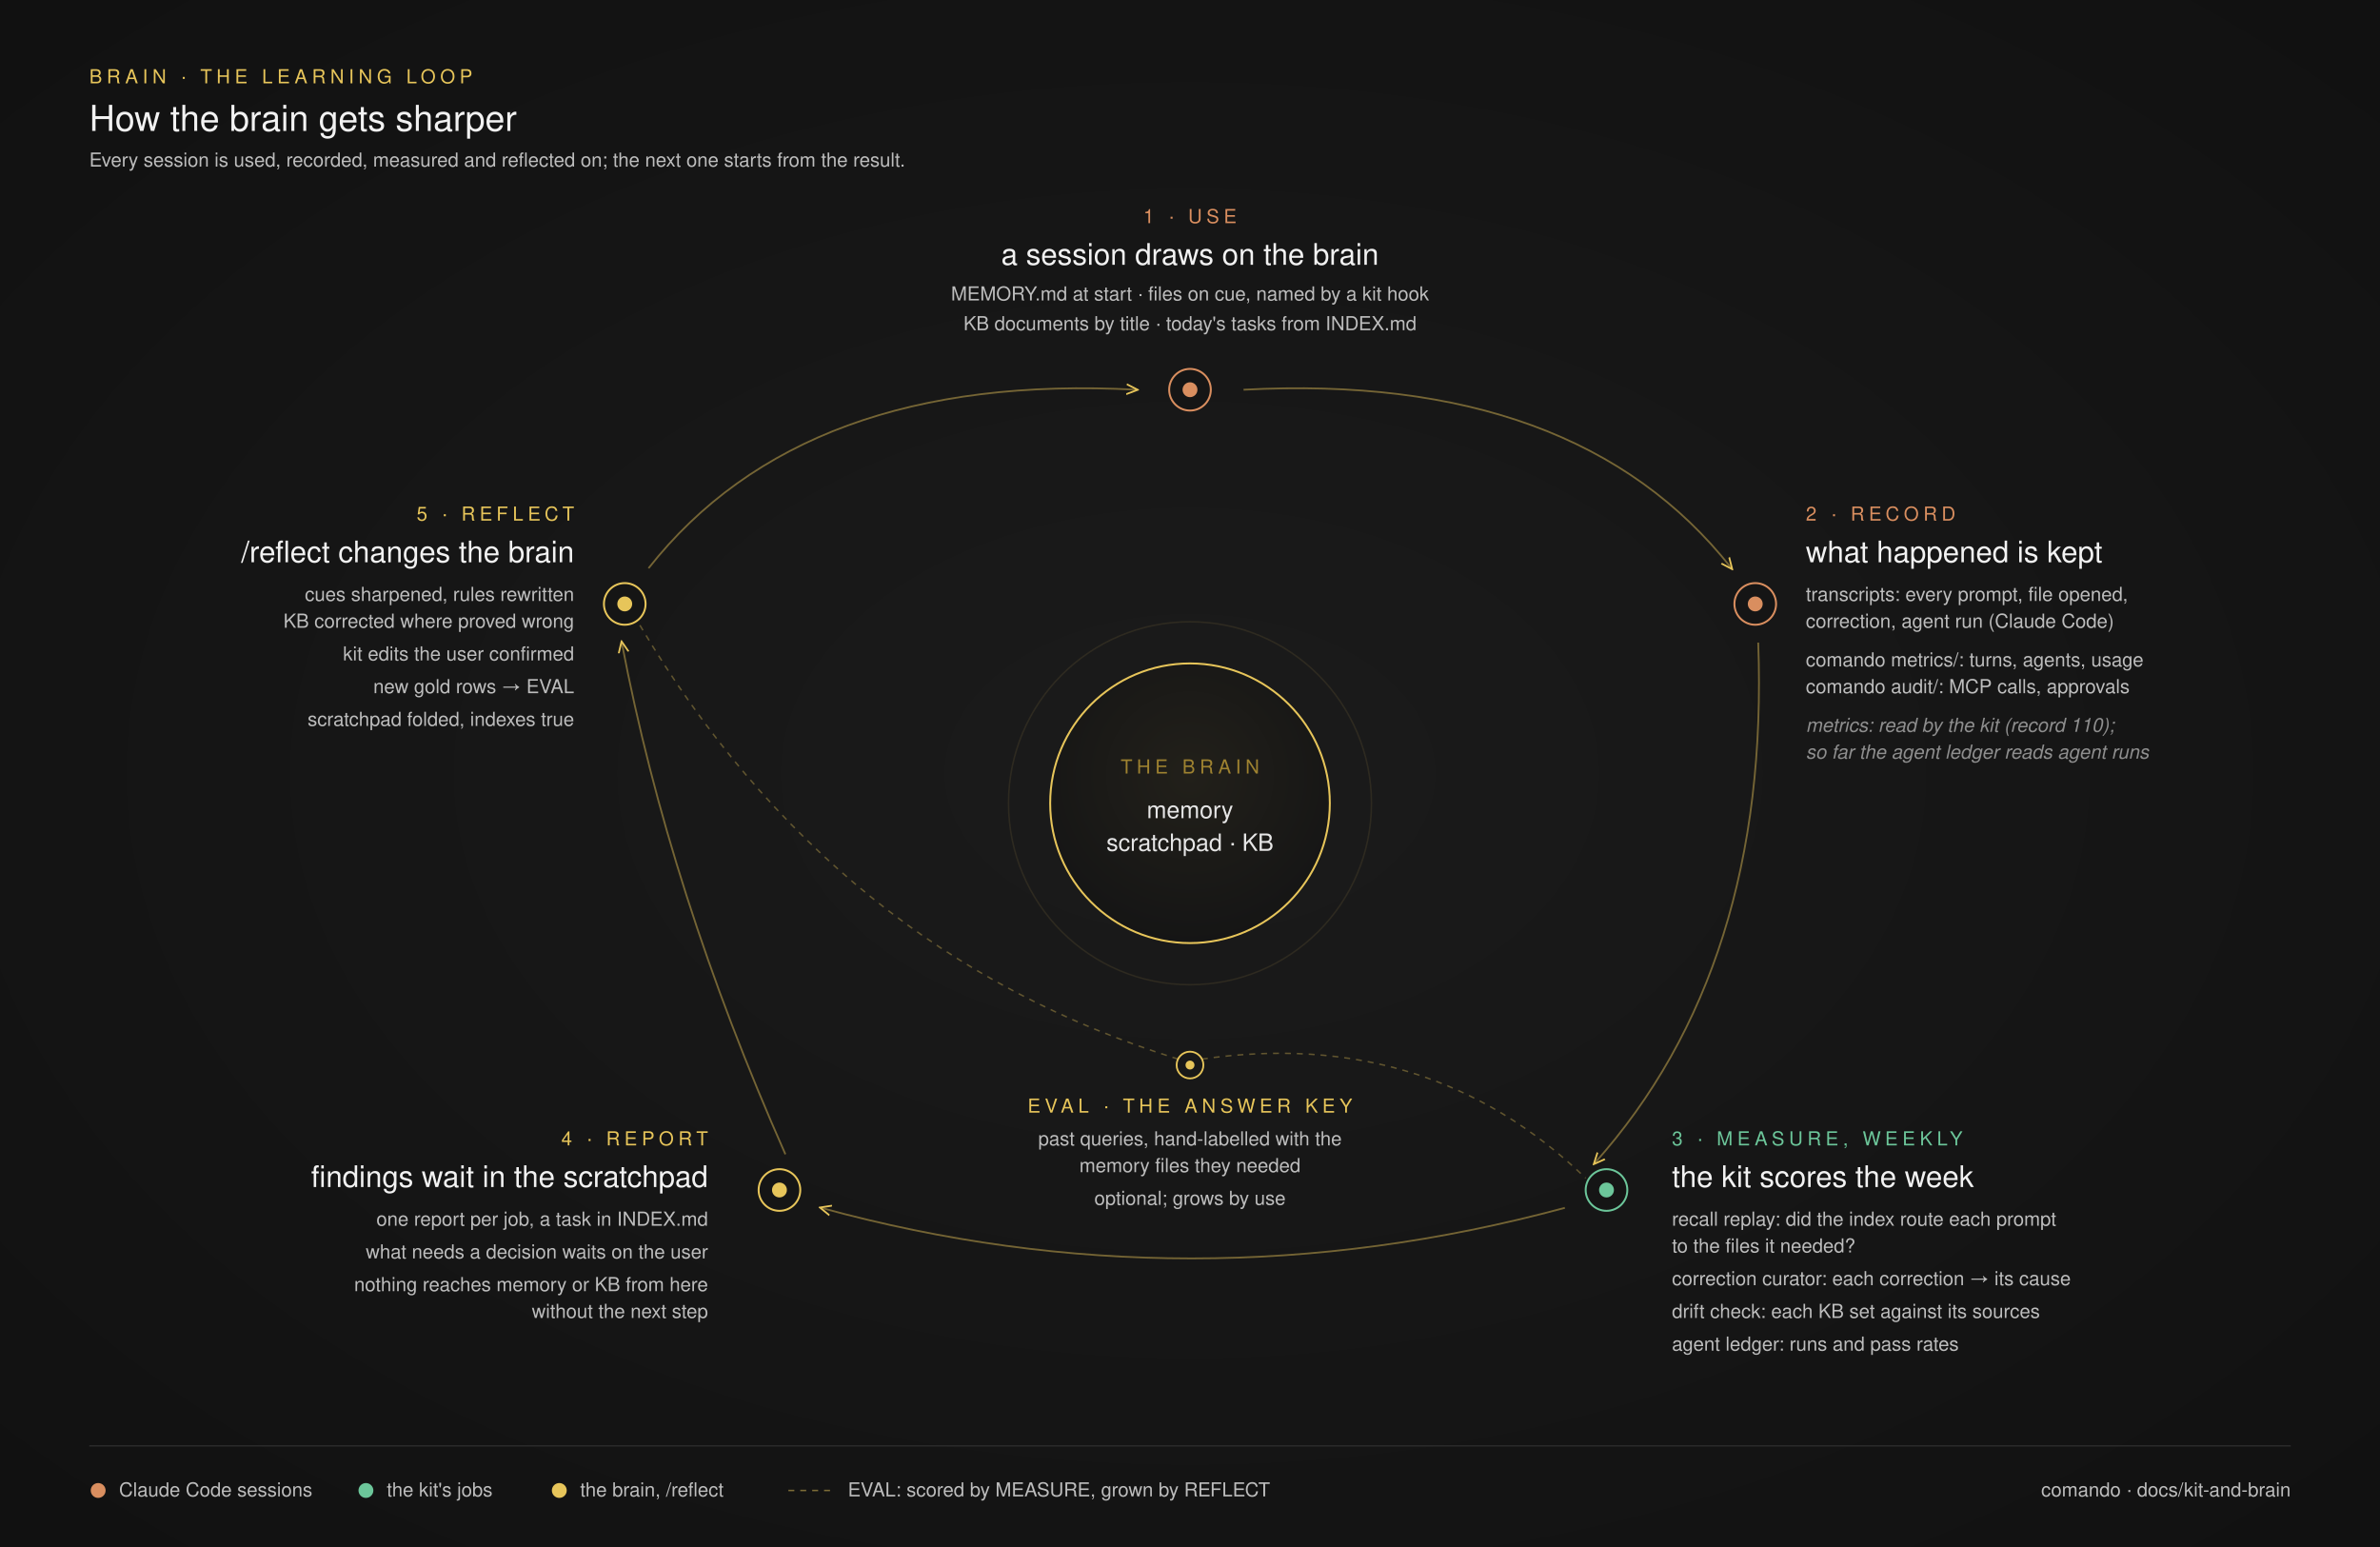
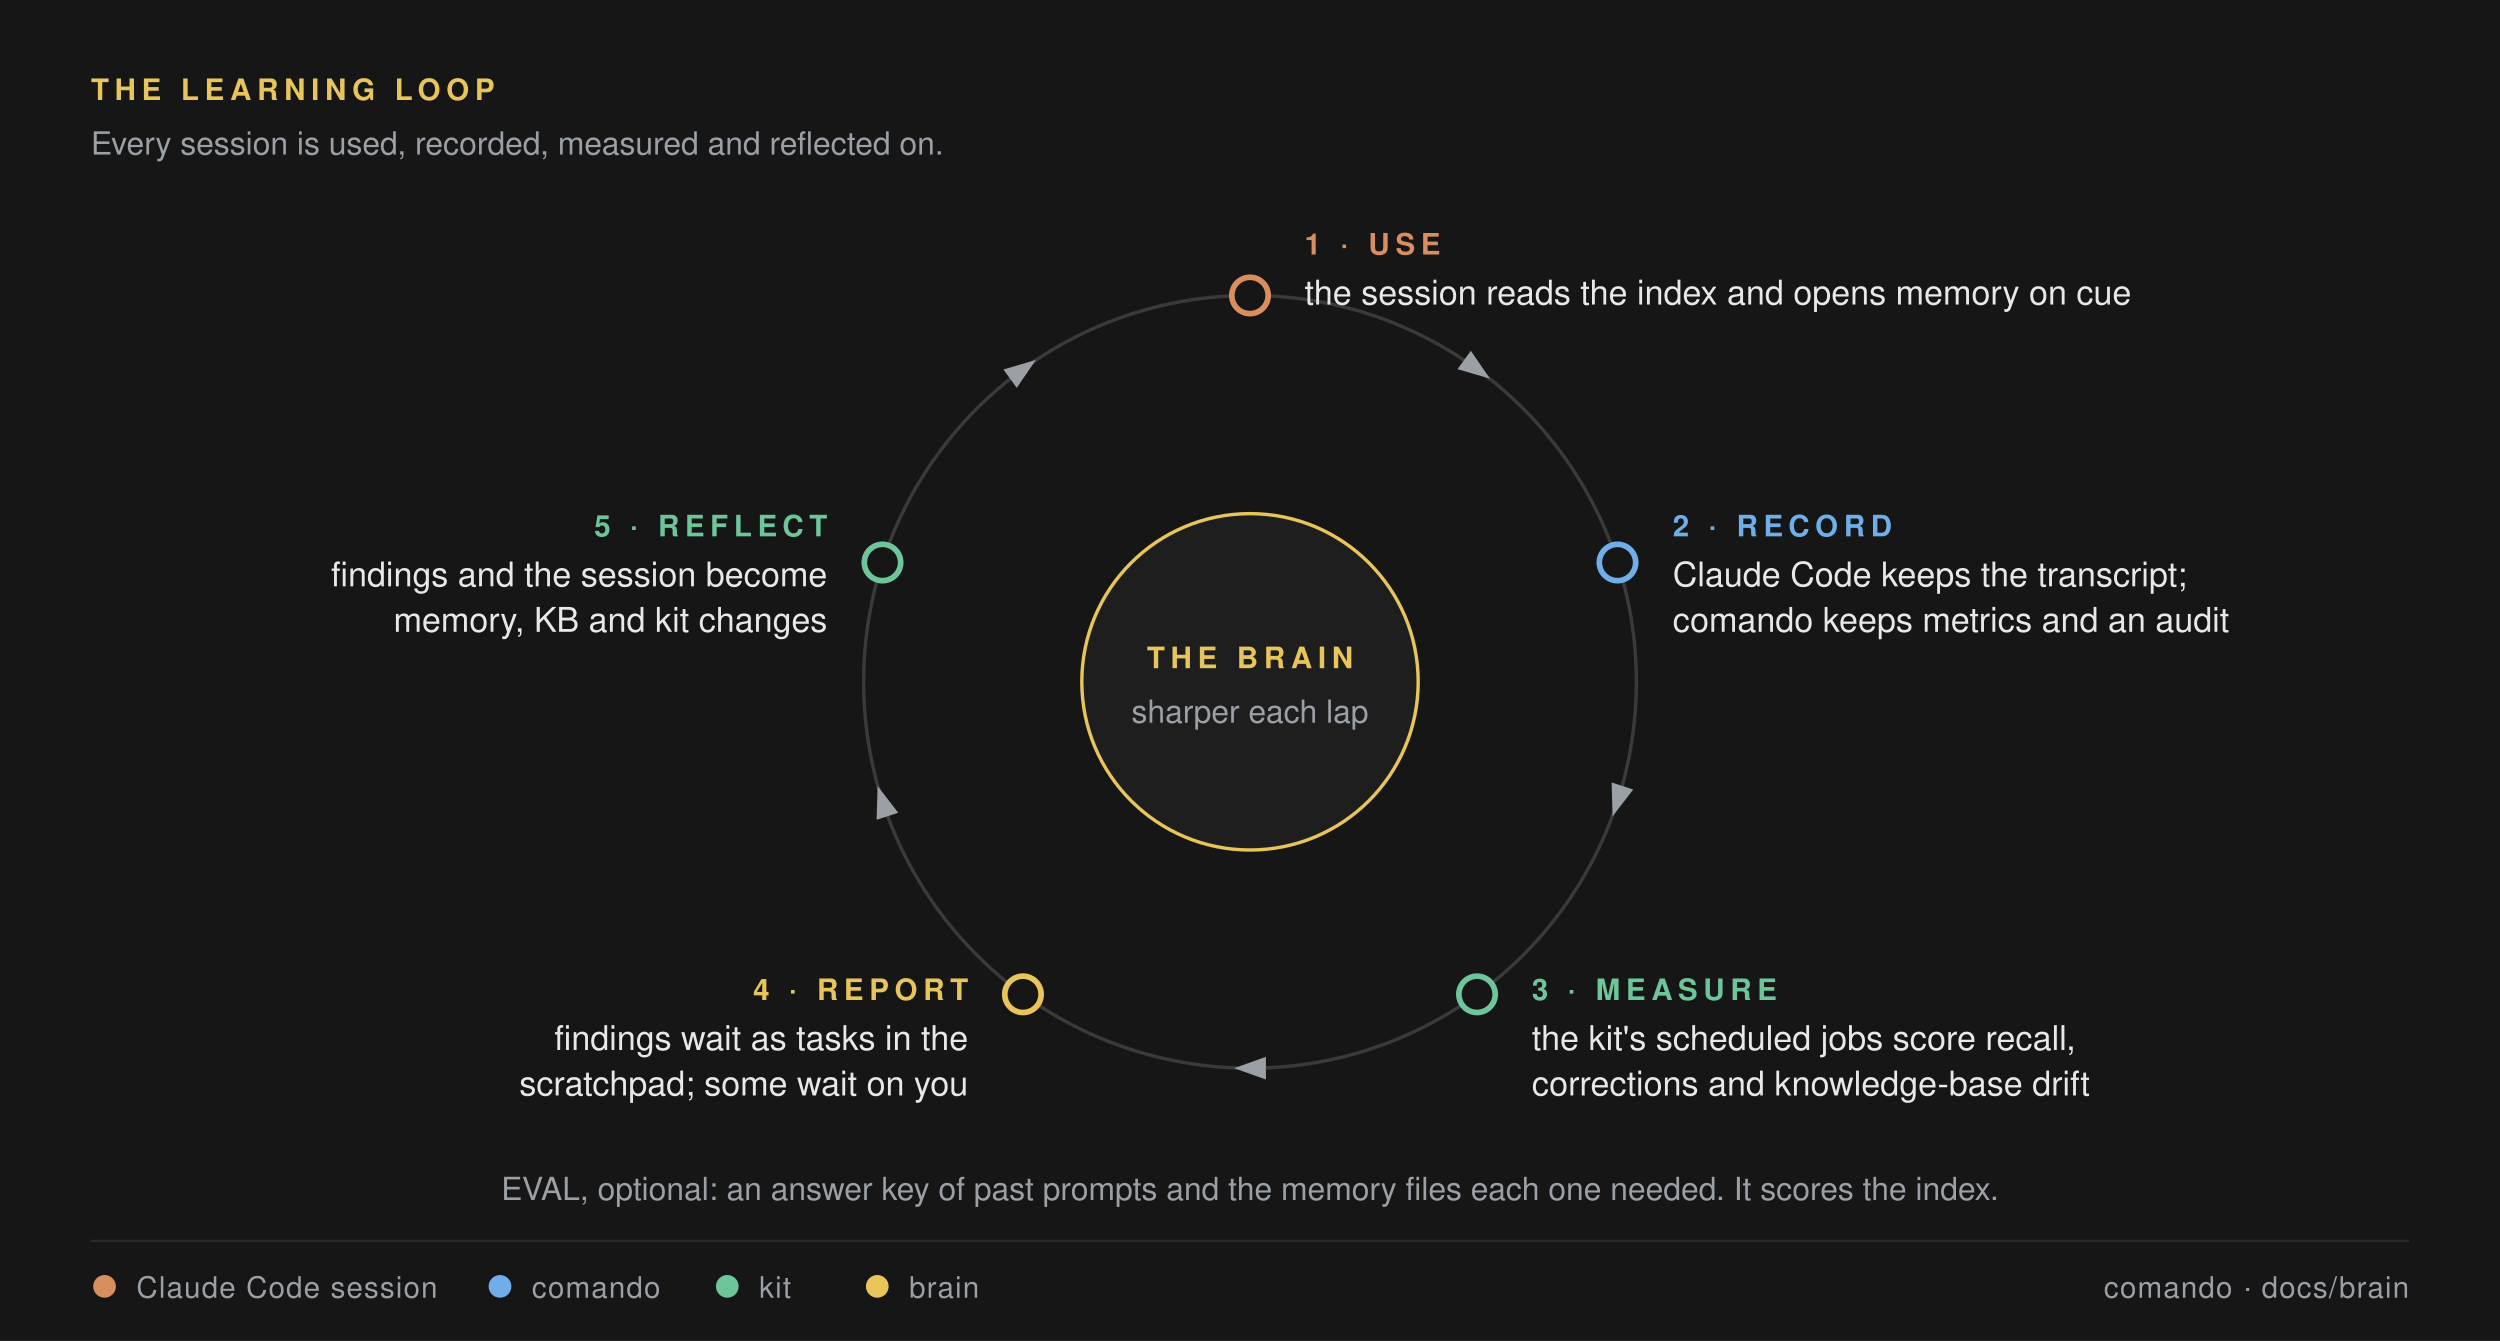
- <svg xmlns="http://www.w3.org/2000/svg" width="1600" height="1040" viewBox="0 0 1600 1040" font-family="Helvetica Neue, Helvetica, Arial, sans-serif">
+ <svg xmlns="http://www.w3.org/2000/svg" width="1100" height="590" viewBox="0 0 1100 590" font-family="-apple-system, Segoe UI, Helvetica, Arial, sans-serif" role="img" aria-labelledby="t">
  <defs>
-     <radialGradient id="bg" cx="50%" cy="50%" r="75%">
-       <stop offset="0" stop-color="#1B1B1B" />
-       <stop offset="1" stop-color="#101010" />
-     </radialGradient>
-     <radialGradient id="core" cx="50%" cy="40%" r="60%">
-       <stop offset="0" stop-color="#22201A" />
-       <stop offset="1" stop-color="#151515" />
-     </radialGradient>
-     <marker id="a" viewBox="0 0 10 10" refX="8" refY="5" markerWidth="7" markerHeight="7" orient="auto">
-       <path d="M0,1 L9,5 L0,9" fill="none" stroke="#E7C55A" stroke-width="1.4" />
-     </marker>
    <style>
-       .cap{font-size:13px;font-weight:500;letter-spacing:3px}
-       .h{font-size:24px;font-weight:300;fill:#F2F2F2}
-       .t{font-size:20px;font-weight:300;fill:#F2F2F2}
-       .s{font-size:13px;font-weight:300;fill:#BDBDBD}
-       .q{font-size:13px;font-weight:300;fill:#8E8E8E;font-style:italic}
-       .m{font-family:Menlo, monospace;font-size:12px;fill:#9A9A9A}
-       .arc{fill:none;stroke:#E7C55A;stroke-opacity:.45;stroke-width:1.2;marker-end:url(#a)}
-       .link{fill:none;stroke:#E7C55A;stroke-opacity:.35;stroke-width:1;stroke-dasharray:4 4}
+       .cap{font-size:13px;font-weight:600;letter-spacing:2.5px}
+       .t{font-size:15px;fill:#E8E8E8}
+       .s{font-size:14px;fill:#9AA0A6}
+       .foot{font-size:13px;fill:#9AA0A6;letter-spacing:.5px}
    </style>
  </defs>
-   <rect width="1600" height="1040" fill="url(#bg)" />
-   <text x="60" y="56" class="cap" fill="#E7C55A">BRAIN · THE LEARNING LOOP</text>
-   <text x="60" y="88" class="h">How the brain gets sharper</text>
-   <text x="60" y="112" class="s">Every session is used, recorded, measured and reflected on; the next one starts from the result.</text>
-   <path d="M836,262 Q1060,250 1164,382" class="arc" />
-   <path d="M1182,432 Q1190,650 1072,782" class="arc" />
-   <path d="M1052,812 Q800,880 552,812" class="arc" />
-   <path d="M528,776 Q450,600 418,432" class="arc" />
-   <path d="M436,382 Q540,250 764,262" class="arc" />
-   <g>
-     <circle cx="800" cy="262" r="14" fill="#151515" stroke="#D98E5F" stroke-width="1.3" />
-     <circle cx="800" cy="262" r="5" fill="#D98E5F" />
-     <circle cx="1180" cy="406" r="14" fill="#151515" stroke="#D98E5F" stroke-width="1.3" />
-     <circle cx="1180" cy="406" r="5" fill="#D98E5F" />
-     <circle cx="1080" cy="800" r="14" fill="#151515" stroke="#6CC69A" stroke-width="1.3" />
-     <circle cx="1080" cy="800" r="5" fill="#6CC69A" />
-     <circle cx="524" cy="800" r="14" fill="#151515" stroke="#E7C55A" stroke-width="1.3" />
-     <circle cx="524" cy="800" r="5" fill="#E7C55A" />
-     <circle cx="420" cy="406" r="14" fill="#151515" stroke="#E7C55A" stroke-width="1.3" />
-     <circle cx="420" cy="406" r="5" fill="#E7C55A" />
+   <rect width="1100" height="590" fill="#161616" />
+   <text x="40" y="44" class="cap" fill="#E7C55A">THE LEARNING LOOP</text>
+   <text x="40" y="68" class="s">Every session is used, recorded, measured and reflected on.</text>
+   <circle cx="550" cy="300" r="170" fill="none" stroke="#3A3A3A" stroke-width="1.5" />
+   <g fill="#9AA0A6">
+     <path d="M-7,-5 L7,0 L-7,5 Z" transform="translate(649.9,162.5) rotate(36)" />
+     <path d="M-7,-5 L7,0 L-7,5 Z" transform="translate(711.7,352.5) rotate(108)" />
+     <path d="M-7,-5 L7,0 L-7,5 Z" transform="translate(550,470) rotate(180)" />
+     <path d="M-7,-5 L7,0 L-7,5 Z" transform="translate(388.3,352.5) rotate(252)" />
+     <path d="M-7,-5 L7,0 L-7,5 Z" transform="translate(450.1,162.5) rotate(324)" />
  </g>
-   <circle cx="800" cy="540" r="122" fill="none" stroke="#E7C55A" stroke-opacity=".10" />
-   <circle cx="800" cy="540" r="94" fill="url(#core)" stroke="#E7C55A" stroke-width="1.3" />
-   <text x="800" y="520" text-anchor="middle" class="cap" fill="#9E8230">THE BRAIN</text>
-   <text x="800" y="550" text-anchor="middle" font-size="16" font-weight="300" fill="#E6E6E6">memory</text>
-   <text x="800" y="572" text-anchor="middle" font-size="16" font-weight="300" fill="#E6E6E6">scratchpad · KB</text>
-   <circle cx="800" cy="716" r="9" fill="none" stroke="#E7C55A" stroke-width="1.2" />
-   <circle cx="800" cy="716" r="3" fill="#E7C55A" />
-   <path d="M808,712 Q960,690 1066,792" class="link" />
-   <path d="M792,712 Q560,640 430,420" class="link" />
-   <g text-anchor="middle">
-     <text x="800" y="748" class="cap" fill="#E7C55A">EVAL · THE ANSWER KEY</text>
-     <text x="800" y="770" class="s">past queries, hand-labelled with the</text>
-     <text x="800" y="788" class="s">memory files they needed</text>
-     <text x="800" y="810" class="s">optional; grows by use</text>
+   <circle cx="550" cy="300" r="74" fill="#1E1E1E" stroke="#E7C55A" stroke-width="1.5" />
+   <text x="550" y="294" text-anchor="middle" class="cap" fill="#E7C55A">THE BRAIN</text>
+   <text x="550" y="318" text-anchor="middle" class="s" fill="#E8E8E8">sharper each lap</text>
+   <circle cx="550" cy="130" r="8" fill="#161616" stroke="#D98E5F" stroke-width="2.5" />
+   <circle cx="711.7" cy="247.5" r="8" fill="#161616" stroke="#6FAEE8" stroke-width="2.5" />
+   <circle cx="649.9" cy="437.5" r="8" fill="#161616" stroke="#6CC69A" stroke-width="2.5" />
+   <circle cx="450.1" cy="437.5" r="8" fill="#161616" stroke="#E7C55A" stroke-width="2.5" />
+   <circle cx="388.3" cy="247.5" r="8" fill="#161616" stroke="#6CC69A" stroke-width="2.5" />
+   <text x="574" y="112" class="cap" fill="#D98E5F">1 · USE</text>
+   <text x="574" y="134" class="t">the session reads the index and opens memory on cue</text>
+   <text x="736" y="236" class="cap" fill="#6FAEE8">2 · RECORD</text>
+   <text x="736" y="258" class="t">Claude Code keeps the transcript;</text>
+   <text x="736" y="278" class="t">comando keeps metrics and an audit</text>
+   <text x="674" y="440" class="cap" fill="#6CC69A">3 · MEASURE</text>
+   <text x="674" y="462" class="t">the kit's scheduled jobs score recall,</text>
+   <text x="674" y="482" class="t">corrections and knowledge-base drift</text>
+   <g text-anchor="end">
+     <text x="426" y="440" class="cap" fill="#E7C55A">4 · REPORT</text>
+     <text x="426" y="462" class="t">findings wait as tasks in the</text>
+     <text x="426" y="482" class="t">scratchpad; some wait on you</text>
+     <text x="364" y="236" class="cap" fill="#6CC69A">5 · REFLECT</text>
+     <text x="364" y="258" class="t">findings and the session become</text>
+     <text x="364" y="278" class="t">memory, KB and kit changes</text>
  </g>
-   <g text-anchor="middle">
-     <text x="800" y="150" class="cap" fill="#D98E5F">1 · USE</text>
-     <text x="800" y="178" class="t">a session draws on the brain</text>
-     <text x="800" y="202" class="s">MEMORY.md at start · files on cue, named by a kit hook</text>
-     <text x="800" y="222" class="s">KB documents by title · today's tasks from INDEX.md</text>
-   </g>
-   <g>
-     <text x="1214" y="350" class="cap" fill="#D98E5F">2 · RECORD</text>
-     <text x="1214" y="378" class="t">what happened is kept</text>
-     <text x="1214" y="404" class="s">transcripts: every prompt, file opened,</text>
-     <text x="1214" y="422" class="s">correction, agent run (Claude Code)</text>
-     <text x="1214" y="448" class="s">comando metrics/: turns, agents, usage</text>
-     <text x="1214" y="466" class="s">comando audit/: MCP calls, approvals</text>
-     <text x="1214" y="492" class="q">metrics: read by the kit (record 110);</text>
-     <text x="1214" y="510" class="q">so far the agent ledger reads agent runs</text>
-   </g>
-   <g>
-     <text x="1124" y="770" class="cap" fill="#6CC69A">3 · MEASURE, WEEKLY</text>
-     <text x="1124" y="798" class="t">the kit scores the week</text>
-     <text x="1124" y="824" class="s">recall replay: did the index route each prompt</text>
-     <text x="1124" y="842" class="s">to the files it needed?</text>
-     <text x="1124" y="864" class="s">correction curator: each correction → its cause</text>
-     <text x="1124" y="886" class="s">drift check: each KB set against its sources</text>
-     <text x="1124" y="908" class="s">agent ledger: runs and pass rates</text>
-   </g>
-   <g text-anchor="end">
-     <text x="476" y="770" class="cap" fill="#E7C55A">4 · REPORT</text>
-     <text x="476" y="798" class="t">findings wait in the scratchpad</text>
-     <text x="476" y="824" class="s">one report per job, a task in INDEX.md</text>
-     <text x="476" y="846" class="s">what needs a decision waits on the user</text>
-     <text x="476" y="868" class="s">nothing reaches memory or KB from here</text>
-     <text x="476" y="886" class="s">without the next step</text>
-   </g>
-   <g text-anchor="end">
-     <text x="386" y="350" class="cap" fill="#E7C55A">5 · REFLECT</text>
-     <text x="386" y="378" class="t">/reflect changes the brain</text>
-     <text x="386" y="404" class="s">cues sharpened, rules rewritten</text>
-     <text x="386" y="422" class="s">KB corrected where proved wrong</text>
-     <text x="386" y="444" class="s">kit edits the user confirmed</text>
-     <text x="386" y="466" class="s">new gold rows → EVAL</text>
-     <text x="386" y="488" class="s">scratchpad folded, indexes true</text>
-   </g>
-   <line x1="60" y1="972" x2="1540" y2="972" stroke="#2A2A2A" />
-   <g class="s">
-     <circle cx="66" cy="1002" r="5" fill="#D98E5F" />
-     <text x="80" y="1006">Claude Code sessions</text>
-     <circle cx="246" cy="1002" r="5" fill="#6CC69A" />
-     <text x="260" y="1006">the kit's jobs</text>
-     <circle cx="376" cy="1002" r="5" fill="#E7C55A" />
-     <text x="390" y="1006">the brain, /reflect</text>
-     <line x1="530" y1="1002" x2="560" y2="1002" stroke="#E7C55A" stroke-opacity=".5" stroke-dasharray="4 4" />
-     <text x="570" y="1006">EVAL: scored by MEASURE, grown by REFLECT</text>
-     <text x="1540" y="1006" text-anchor="end">comando · docs/kit-and-brain</text>
-   </g>
+   <text x="550" y="528" text-anchor="middle" class="s">EVAL, optional: an answer key of past prompts and the memory files each one needed. It scores the index.</text>
+   <line x1="40" y1="546" x2="1060" y2="546" stroke="#2A2A2A" />
+   <circle cx="46" cy="566" r="5" fill="#D98E5F" />
+   <text x="60" y="571" class="foot">Claude Code session</text>
+   <circle cx="220" cy="566" r="5" fill="#6FAEE8" />
+   <text x="234" y="571" class="foot">comando</text>
+   <circle cx="320" cy="566" r="5" fill="#6CC69A" />
+   <text x="334" y="571" class="foot">kit</text>
+   <circle cx="386" cy="566" r="5" fill="#E7C55A" />
+   <text x="400" y="571" class="foot">brain</text>
+   <text x="1060" y="571" text-anchor="end" class="foot">comando · docs/brain</text>
</svg>
